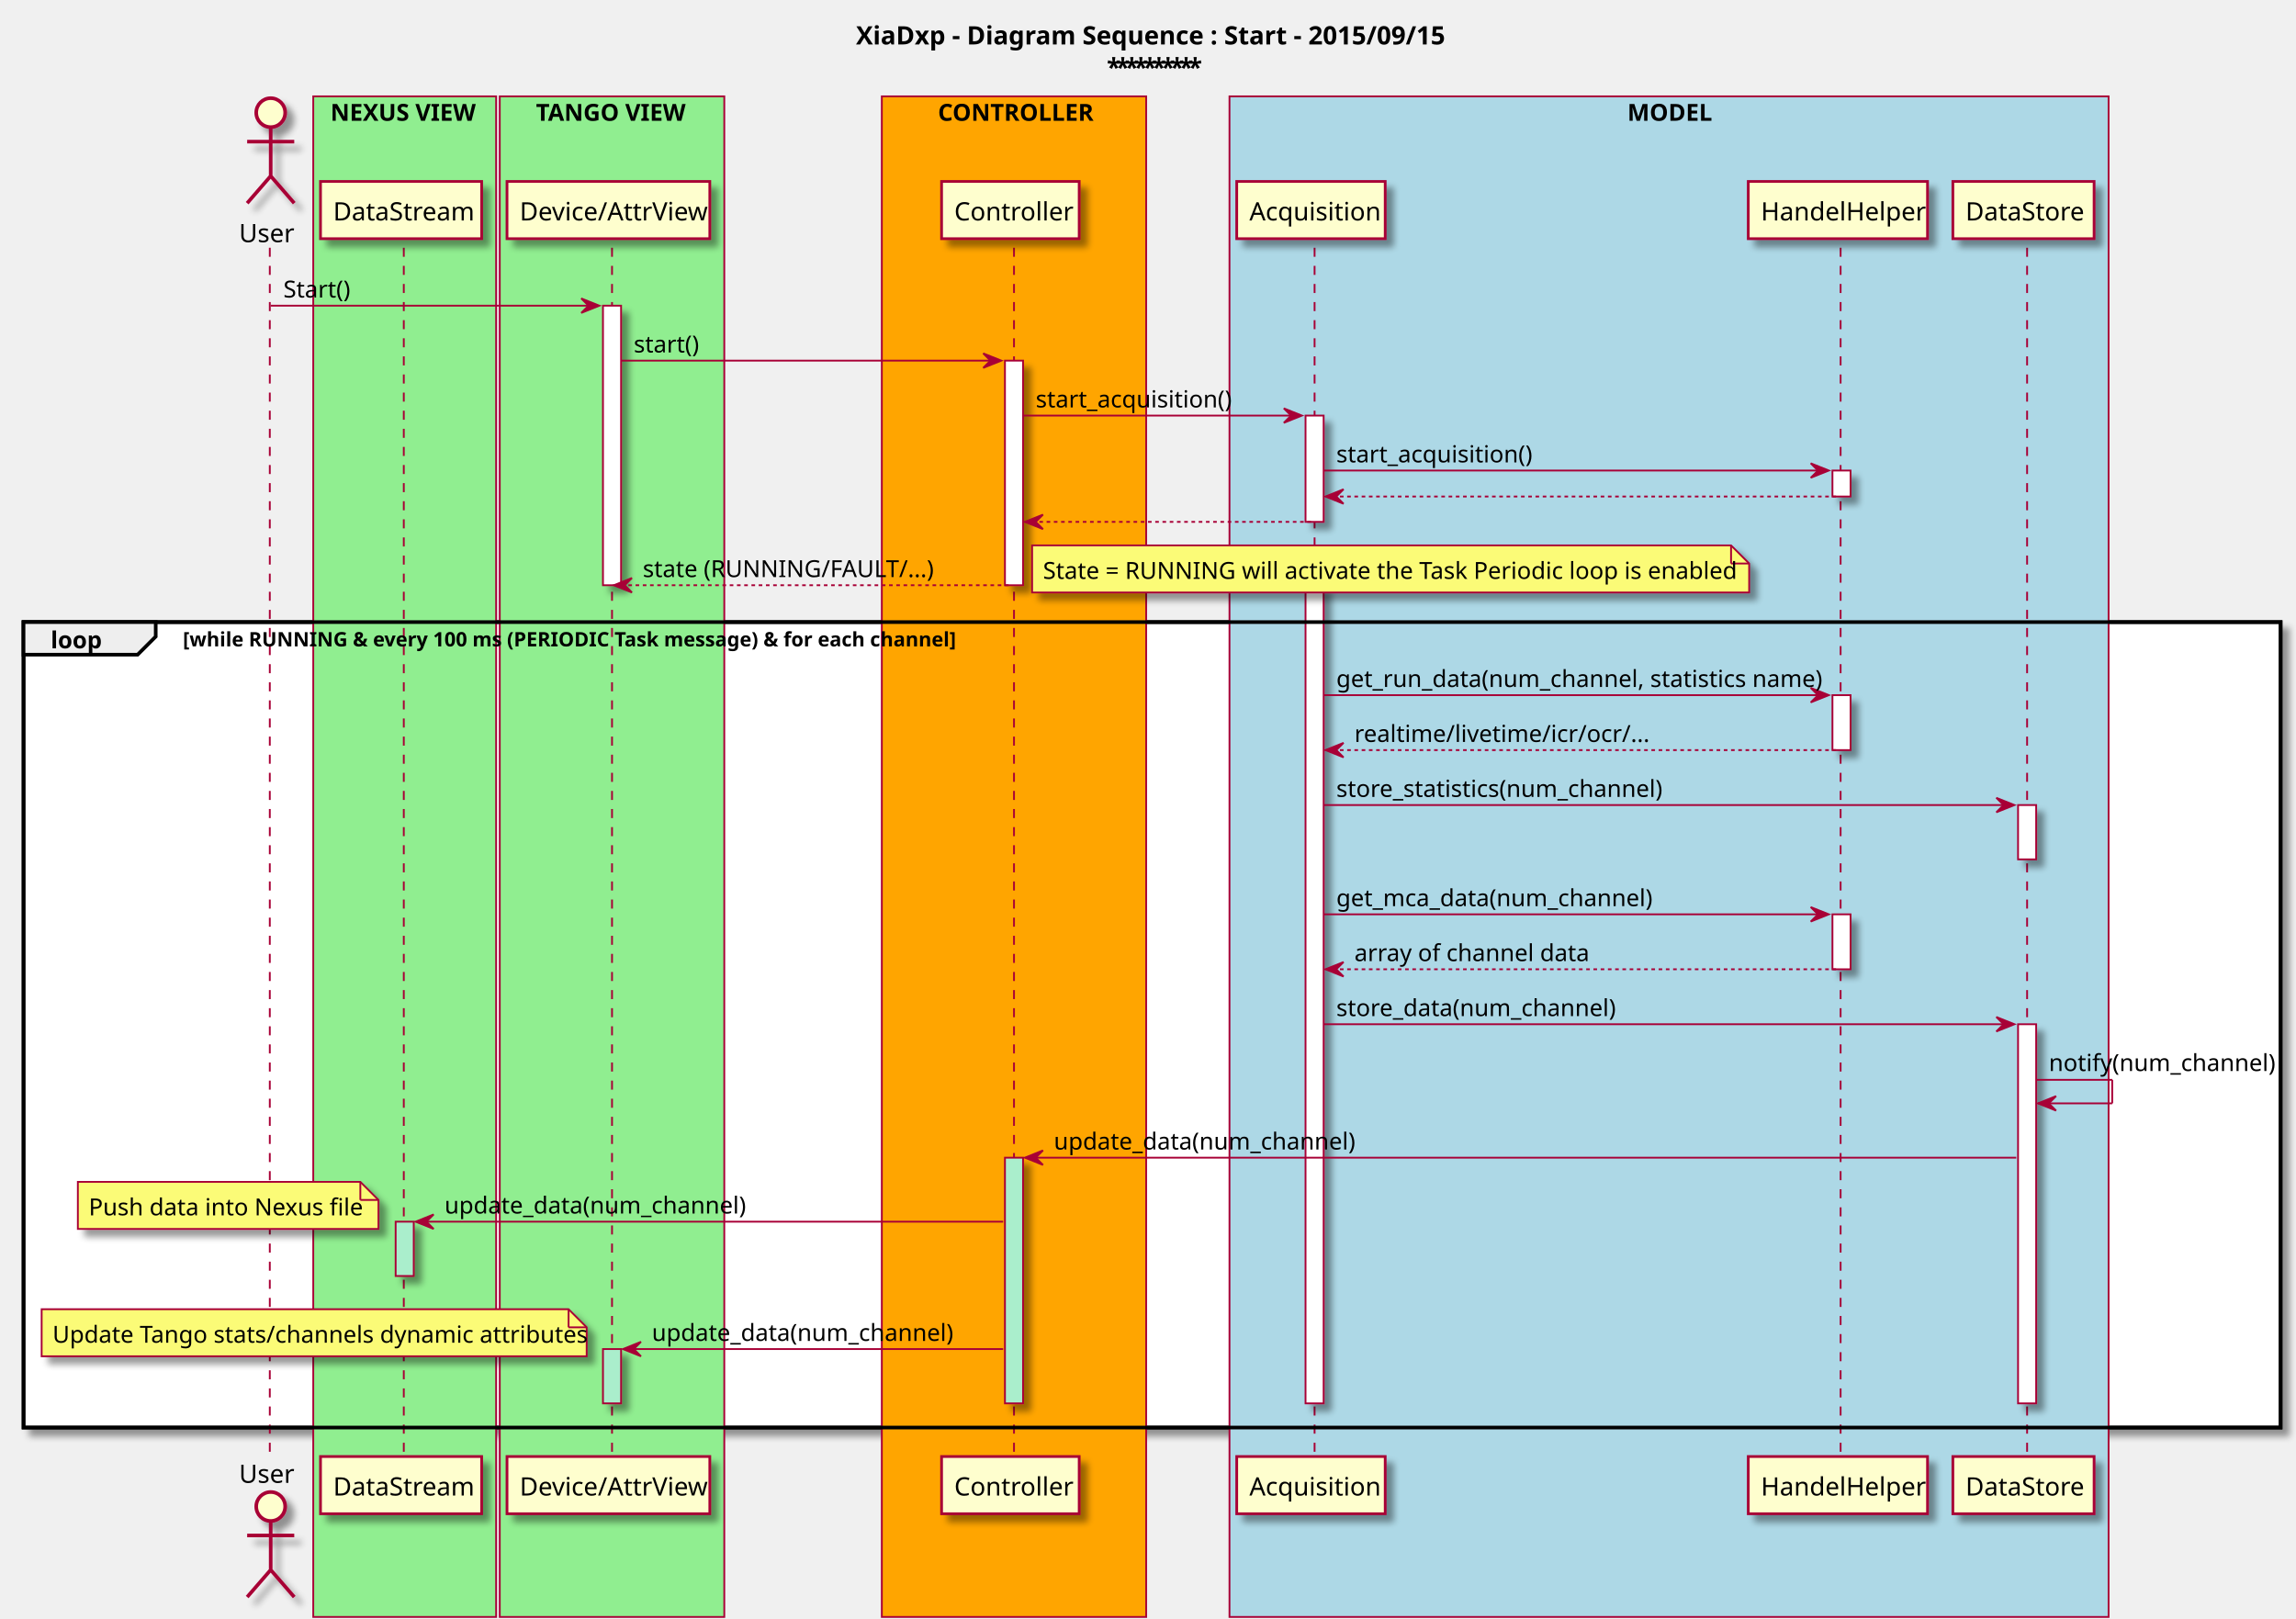
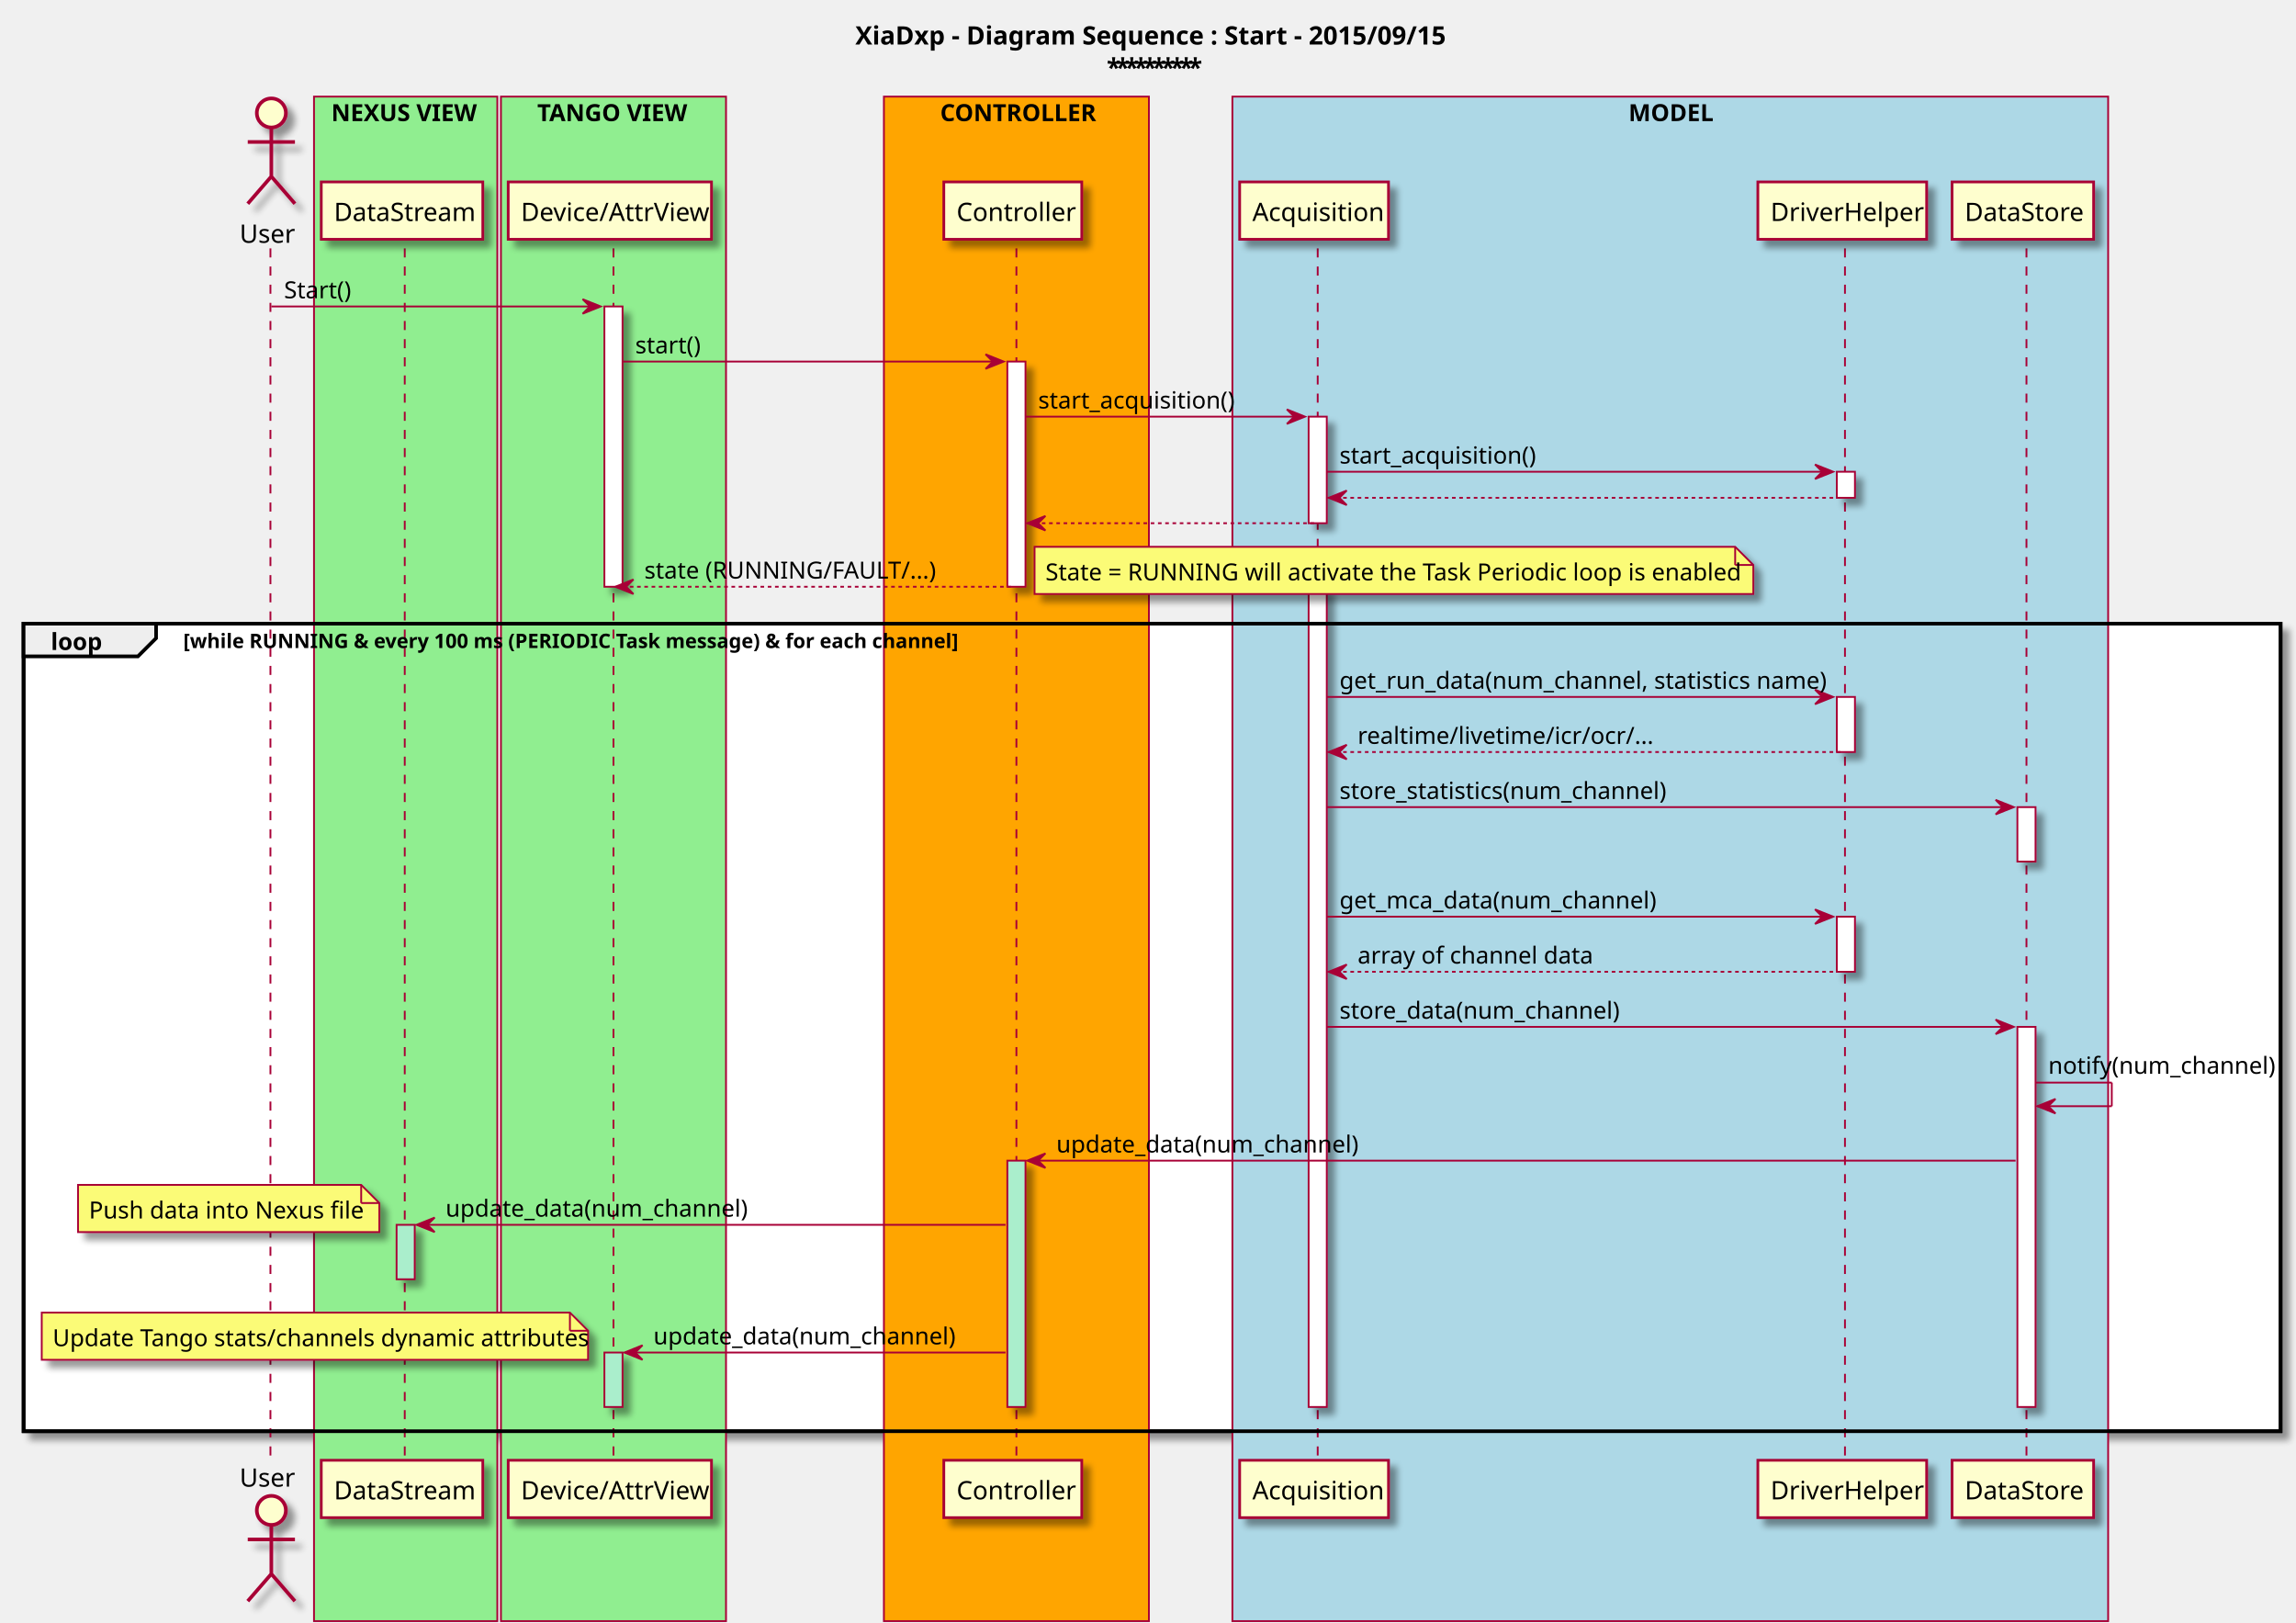
- <svg xmlns="http://www.w3.org/2000/svg" height="894pt" style="width:1268px;height:894px;" version="1.1" viewBox="0 0 1268 894" width="1268pt">
+ <svg xmlns="http://www.w3.org/2000/svg" height="894pt" style="width:1265px;height:894px;" version="1.1" viewBox="0 0 1265 894" width="1265pt">
  <defs>
    <filter height="300%" id="f1" width="300%" x="-1" y="-1">
      <feGaussianBlur result="blurOut" stdDeviation="2.0" />
      <feColorMatrix in="blurOut" result="blurOut2" type="matrix" values="0 0 0 0 0 0 0 0 0 0 0 0 0 0 0 0 0 0 .4 0" />
      <feOffset dx="4.0" dy="4.0" in="blurOut2" result="blurOut3" />
      <feBlend in="SourceGraphic" in2="blurOut3" mode="normal" />
    </filter>
  </defs>
  <g>
-     <text fill="#000000" font-family="sans-serif" font-size="14" font-weight="bold" lengthAdjust="spacingAndGlyphs" textLength="327" x="472.75" y="24.533">XiaDxp - Diagram Sequence  : Start - 2015/09/15</text>
-     <text fill="#000000" font-family="sans-serif" font-size="14" font-weight="bold" lengthAdjust="spacingAndGlyphs" textLength="5" x="611.25" y="42.143">*</text>
-     <text fill="#000000" font-family="sans-serif" font-size="14" font-weight="bold" lengthAdjust="spacingAndGlyphs" textLength="5" x="616.25" y="42.143">*</text>
-     <text fill="#000000" font-family="sans-serif" font-size="14" font-weight="bold" lengthAdjust="spacingAndGlyphs" textLength="5" x="621.25" y="42.143">*</text>
-     <text fill="#000000" font-family="sans-serif" font-size="14" font-weight="bold" lengthAdjust="spacingAndGlyphs" textLength="5" x="626.25" y="42.143">*</text>
-     <text fill="#000000" font-family="sans-serif" font-size="14" font-weight="bold" lengthAdjust="spacingAndGlyphs" textLength="5" x="631.25" y="42.143">*</text>
-     <text fill="#000000" font-family="sans-serif" font-size="14" font-weight="bold" lengthAdjust="spacingAndGlyphs" textLength="5" x="636.25" y="42.143">*</text>
-     <text fill="#000000" font-family="sans-serif" font-size="14" font-weight="bold" lengthAdjust="spacingAndGlyphs" textLength="5" x="641.25" y="42.143">*</text>
-     <text fill="#000000" font-family="sans-serif" font-size="14" font-weight="bold" lengthAdjust="spacingAndGlyphs" textLength="5" x="646.25" y="42.143">*</text>
-     <text fill="#000000" font-family="sans-serif" font-size="14" font-weight="bold" lengthAdjust="spacingAndGlyphs" textLength="5" x="651.25" y="42.143">*</text>
-     <text fill="#000000" font-family="sans-serif" font-size="14" font-weight="bold" lengthAdjust="spacingAndGlyphs" textLength="5" x="656.25" y="42.143">*</text>
+     <text fill="#000000" font-family="sans-serif" font-size="14" font-weight="bold" lengthAdjust="spacingAndGlyphs" textLength="327" x="471.25" y="24.533">XiaDxp - Diagram Sequence  : Start - 2015/09/15</text>
+     <text fill="#000000" font-family="sans-serif" font-size="14" font-weight="bold" lengthAdjust="spacingAndGlyphs" textLength="5" x="609.75" y="42.143">*</text>
+     <text fill="#000000" font-family="sans-serif" font-size="14" font-weight="bold" lengthAdjust="spacingAndGlyphs" textLength="5" x="614.75" y="42.143">*</text>
+     <text fill="#000000" font-family="sans-serif" font-size="14" font-weight="bold" lengthAdjust="spacingAndGlyphs" textLength="5" x="619.75" y="42.143">*</text>
+     <text fill="#000000" font-family="sans-serif" font-size="14" font-weight="bold" lengthAdjust="spacingAndGlyphs" textLength="5" x="624.75" y="42.143">*</text>
+     <text fill="#000000" font-family="sans-serif" font-size="14" font-weight="bold" lengthAdjust="spacingAndGlyphs" textLength="5" x="629.75" y="42.143">*</text>
+     <text fill="#000000" font-family="sans-serif" font-size="14" font-weight="bold" lengthAdjust="spacingAndGlyphs" textLength="5" x="634.75" y="42.143">*</text>
+     <text fill="#000000" font-family="sans-serif" font-size="14" font-weight="bold" lengthAdjust="spacingAndGlyphs" textLength="5" x="639.75" y="42.143">*</text>
+     <text fill="#000000" font-family="sans-serif" font-size="14" font-weight="bold" lengthAdjust="spacingAndGlyphs" textLength="5" x="644.75" y="42.143">*</text>
+     <text fill="#000000" font-family="sans-serif" font-size="14" font-weight="bold" lengthAdjust="spacingAndGlyphs" textLength="5" x="649.75" y="42.143">*</text>
+     <text fill="#000000" font-family="sans-serif" font-size="14" font-weight="bold" lengthAdjust="spacingAndGlyphs" textLength="5" x="654.75" y="42.143">*</text>
    <rect fill="#AAEECC" filter="url(#f1)" height="30" style="stroke: #A80036; stroke-width: 1.0;" width="10" x="218.5" y="674.75" />
    <rect fill="#FFFFFF" filter="url(#f1)" height="154.406" style="stroke: #A80036; stroke-width: 1.0;" width="10" x="333" y="168.828" />
    <rect fill="#AAEECC" filter="url(#f1)" height="30" style="stroke: #A80036; stroke-width: 1.0;" width="10" x="333" y="745.102" />
    <rect fill="#FFFFFF" filter="url(#f1)" height="124.055" style="stroke: #A80036; stroke-width: 1.0;" width="10" x="555" y="199.18" />
    <rect fill="#AAEECC" filter="url(#f1)" height="135.703" style="stroke: #A80036; stroke-width: 1.0;" width="10" x="555" y="639.398" />
    <rect fill="#FFFFFF" filter="url(#f1)" height="58.703" style="stroke: #A80036; stroke-width: 1.0;" width="10" x="721" y="229.531" />
    <rect fill="#FFFFFF" filter="url(#f1)" height="451.867" style="stroke: #A80036; stroke-width: 1.0;" width="10" x="721" y="323.234" />
    <rect fill="#FFFFFF" filter="url(#f1)" height="14.352" style="stroke: #A80036; stroke-width: 1.0;" width="10" x="1012" y="259.883" />
    <rect fill="#FFFFFF" filter="url(#f1)" height="30.352" style="stroke: #A80036; stroke-width: 1.0;" width="10" x="1012" y="383.938" />
    <rect fill="#FFFFFF" filter="url(#f1)" height="30.352" style="stroke: #A80036; stroke-width: 1.0;" width="10" x="1012" y="504.992" />
-     <rect fill="#FFFFFF" filter="url(#f1)" height="30" style="stroke: #A80036; stroke-width: 1.0;" width="10" x="1114.5" y="444.641" />
-     <rect fill="#FFFFFF" filter="url(#f1)" height="209.406" style="stroke: #A80036; stroke-width: 1.0;" width="10" x="1114.5" y="565.695" />
-     <rect fill="#FFFFFF" filter="url(#f1)" height="444.867" style="stroke: #000000; stroke-width: 2.0;" width="1246.5" x="13" y="343.586" />
+     <rect fill="#FFFFFF" filter="url(#f1)" height="30" style="stroke: #A80036; stroke-width: 1.0;" width="10" x="1111.5" y="444.641" />
+     <rect fill="#FFFFFF" filter="url(#f1)" height="209.406" style="stroke: #A80036; stroke-width: 1.0;" width="10" x="1111.5" y="565.695" />
+     <rect fill="#FFFFFF" filter="url(#f1)" height="444.867" style="stroke: #000000; stroke-width: 2.0;" width="1243.5" x="13" y="343.586" />
    <rect fill="#90EE90" height="839.844" style="stroke: #A80036; stroke-width: 1.0;" width="101" x="173" y="53.219" />
    <text fill="#000000" font-family="sans-serif" font-size="13" font-weight="bold" lengthAdjust="spacingAndGlyphs" textLength="82" x="182.5" y="66.714">NEXUS VIEW</text>
    <rect fill="#90EE90" height="839.844" style="stroke: #A80036; stroke-width: 1.0;" width="124" x="276" y="53.219" />
    <text fill="#000000" font-family="sans-serif" font-size="13" font-weight="bold" lengthAdjust="spacingAndGlyphs" textLength="84" x="296" y="66.714">TANGO VIEW</text>
    <rect fill="#FFA500" height="839.844" style="stroke: #A80036; stroke-width: 1.0;" width="146" x="487" y="53.219" />
    <text fill="#000000" font-family="sans-serif" font-size="13" font-weight="bold" lengthAdjust="spacingAndGlyphs" textLength="88" x="518" y="66.714">CONTROLLER</text>
-     <rect fill="#ADD8E6" height="839.844" style="stroke: #A80036; stroke-width: 1.0;" width="485.5" x="679" y="53.219" />
-     <text fill="#000000" font-family="sans-serif" font-size="13" font-weight="bold" lengthAdjust="spacingAndGlyphs" textLength="46" x="898.75" y="66.714">MODEL</text>
+     <rect fill="#ADD8E6" height="839.844" style="stroke: #A80036; stroke-width: 1.0;" width="482.5" x="679" y="53.219" />
+     <text fill="#000000" font-family="sans-serif" font-size="13" font-weight="bold" lengthAdjust="spacingAndGlyphs" textLength="46" x="897.25" y="66.714">MODEL</text>
    <line style="stroke: #A80036; stroke-width: 1.0; stroke-dasharray: 5.0,5.0;" x1="149" x2="149" y1="136.828" y2="805.453" />
    <line style="stroke: #A80036; stroke-width: 1.0; stroke-dasharray: 5.0,5.0;" x1="223" x2="223" y1="136.828" y2="805.453" />
    <line style="stroke: #A80036; stroke-width: 1.0; stroke-dasharray: 5.0,5.0;" x1="338" x2="338" y1="136.828" y2="805.453" />
    <line style="stroke: #A80036; stroke-width: 1.0; stroke-dasharray: 5.0,5.0;" x1="560" x2="560" y1="136.828" y2="805.453" />
    <line style="stroke: #A80036; stroke-width: 1.0; stroke-dasharray: 5.0,5.0;" x1="726" x2="726" y1="136.828" y2="805.453" />
    <line style="stroke: #A80036; stroke-width: 1.0; stroke-dasharray: 5.0,5.0;" x1="1016.5" x2="1016.5" y1="136.828" y2="805.453" />
-     <line style="stroke: #A80036; stroke-width: 1.0; stroke-dasharray: 5.0,5.0;" x1="1119.5" x2="1119.5" y1="136.828" y2="805.453" />
+     <line style="stroke: #A80036; stroke-width: 1.0; stroke-dasharray: 5.0,5.0;" x1="1116.5" x2="1116.5" y1="136.828" y2="805.453" />
    <text fill="#000000" font-family="sans-serif" font-size="14" lengthAdjust="spacingAndGlyphs" textLength="29" x="132" y="133.752">User</text>
    <ellipse cx="149.5" cy="62.219" fill="#FEFECE" filter="url(#f1)" rx="8" ry="8" style="stroke: #A80036; stroke-width: 2.0;" />
    <path d="M149.5,70.219 L149.5,97.219 M136.5,78.219 L162.5,78.219 M149.5,97.219 L136.5,112.219 M149.5,97.219 L162.5,112.219 " fill="#FEFECE" filter="url(#f1)" style="stroke: #A80036; stroke-width: 2.0;" />
    <text fill="#000000" font-family="sans-serif" font-size="14" lengthAdjust="spacingAndGlyphs" textLength="29" x="132" y="818.986">User</text>
    <ellipse cx="149.5" cy="832.062" fill="#FEFECE" filter="url(#f1)" rx="8" ry="8" style="stroke: #A80036; stroke-width: 2.0;" />
    <path d="M149.5,840.062 L149.5,867.062 M136.5,848.062 L162.5,848.062 M149.5,867.062 L136.5,882.062 M149.5,867.062 L162.5,882.062 " fill="#FEFECE" filter="url(#f1)" style="stroke: #A80036; stroke-width: 2.0;" />
    <rect fill="#FEFECE" filter="url(#f1)" height="31.609" style="stroke: #A80036; stroke-width: 1.5;" width="89" x="177" y="100.219" />
    <text fill="#000000" font-family="sans-serif" font-size="14" lengthAdjust="spacingAndGlyphs" textLength="75" x="184" y="121.752">DataStream</text>
    <rect fill="#FEFECE" filter="url(#f1)" height="31.609" style="stroke: #A80036; stroke-width: 1.5;" width="89" x="177" y="804.453" />
    <text fill="#000000" font-family="sans-serif" font-size="14" lengthAdjust="spacingAndGlyphs" textLength="75" x="184" y="825.986">DataStream</text>
    <rect fill="#FEFECE" filter="url(#f1)" height="31.609" style="stroke: #A80036; stroke-width: 1.5;" width="112" x="280" y="100.219" />
    <text fill="#000000" font-family="sans-serif" font-size="14" lengthAdjust="spacingAndGlyphs" textLength="98" x="287" y="121.752">Device/AttrView</text>
    <rect fill="#FEFECE" filter="url(#f1)" height="31.609" style="stroke: #A80036; stroke-width: 1.5;" width="112" x="280" y="804.453" />
    <text fill="#000000" font-family="sans-serif" font-size="14" lengthAdjust="spacingAndGlyphs" textLength="98" x="287" y="825.986">Device/AttrView</text>
    <rect fill="#FEFECE" filter="url(#f1)" height="31.609" style="stroke: #A80036; stroke-width: 1.5;" width="76" x="520" y="100.219" />
    <text fill="#000000" font-family="sans-serif" font-size="14" lengthAdjust="spacingAndGlyphs" textLength="62" x="527" y="121.752">Controller</text>
    <rect fill="#FEFECE" filter="url(#f1)" height="31.609" style="stroke: #A80036; stroke-width: 1.5;" width="76" x="520" y="804.453" />
    <text fill="#000000" font-family="sans-serif" font-size="14" lengthAdjust="spacingAndGlyphs" textLength="62" x="527" y="825.986">Controller</text>
    <rect fill="#FEFECE" filter="url(#f1)" height="31.609" style="stroke: #A80036; stroke-width: 1.5;" width="82" x="683" y="100.219" />
    <text fill="#000000" font-family="sans-serif" font-size="14" lengthAdjust="spacingAndGlyphs" textLength="68" x="690" y="121.752">Acquisition</text>
    <rect fill="#FEFECE" filter="url(#f1)" height="31.609" style="stroke: #A80036; stroke-width: 1.5;" width="82" x="683" y="804.453" />
    <text fill="#000000" font-family="sans-serif" font-size="14" lengthAdjust="spacingAndGlyphs" textLength="68" x="690" y="825.986">Acquisition</text>
-     <rect fill="#FEFECE" filter="url(#f1)" height="31.609" style="stroke: #A80036; stroke-width: 1.5;" width="99" x="965.5" y="100.219" />
-     <text fill="#000000" font-family="sans-serif" font-size="14" lengthAdjust="spacingAndGlyphs" textLength="85" x="972.5" y="121.752">HandelHelper</text>
-     <rect fill="#FEFECE" filter="url(#f1)" height="31.609" style="stroke: #A80036; stroke-width: 1.5;" width="99" x="965.5" y="804.453" />
-     <text fill="#000000" font-family="sans-serif" font-size="14" lengthAdjust="spacingAndGlyphs" textLength="85" x="972.5" y="825.986">HandelHelper</text>
-     <rect fill="#FEFECE" filter="url(#f1)" height="31.609" style="stroke: #A80036; stroke-width: 1.5;" width="78" x="1078.5" y="100.219" />
-     <text fill="#000000" font-family="sans-serif" font-size="14" lengthAdjust="spacingAndGlyphs" textLength="64" x="1085.5" y="121.752">DataStore</text>
-     <rect fill="#FEFECE" filter="url(#f1)" height="31.609" style="stroke: #A80036; stroke-width: 1.5;" width="78" x="1078.5" y="804.453" />
-     <text fill="#000000" font-family="sans-serif" font-size="14" lengthAdjust="spacingAndGlyphs" textLength="64" x="1085.5" y="825.986">DataStore</text>
+     <rect fill="#FEFECE" filter="url(#f1)" height="31.609" style="stroke: #A80036; stroke-width: 1.5;" width="93" x="968.5" y="100.219" />
+     <text fill="#000000" font-family="sans-serif" font-size="14" lengthAdjust="spacingAndGlyphs" textLength="79" x="975.5" y="121.752">DriverHelper</text>
+     <rect fill="#FEFECE" filter="url(#f1)" height="31.609" style="stroke: #A80036; stroke-width: 1.5;" width="93" x="968.5" y="804.453" />
+     <text fill="#000000" font-family="sans-serif" font-size="14" lengthAdjust="spacingAndGlyphs" textLength="79" x="975.5" y="825.986">DriverHelper</text>
+     <rect fill="#FEFECE" filter="url(#f1)" height="31.609" style="stroke: #A80036; stroke-width: 1.5;" width="78" x="1075.5" y="100.219" />
+     <text fill="#000000" font-family="sans-serif" font-size="14" lengthAdjust="spacingAndGlyphs" textLength="64" x="1082.5" y="121.752">DataStore</text>
+     <rect fill="#FEFECE" filter="url(#f1)" height="31.609" style="stroke: #A80036; stroke-width: 1.5;" width="78" x="1075.5" y="804.453" />
+     <text fill="#000000" font-family="sans-serif" font-size="14" lengthAdjust="spacingAndGlyphs" textLength="64" x="1082.5" y="825.986">DataStore</text>
    <rect fill="#AAEECC" filter="url(#f1)" height="30" style="stroke: #A80036; stroke-width: 1.0;" width="10" x="218.5" y="674.75" />
    <rect fill="#FFFFFF" filter="url(#f1)" height="154.406" style="stroke: #A80036; stroke-width: 1.0;" width="10" x="333" y="168.828" />
    <rect fill="#AAEECC" filter="url(#f1)" height="30" style="stroke: #A80036; stroke-width: 1.0;" width="10" x="333" y="745.102" />
    <rect fill="#FFFFFF" filter="url(#f1)" height="124.055" style="stroke: #A80036; stroke-width: 1.0;" width="10" x="555" y="199.18" />
    <rect fill="#AAEECC" filter="url(#f1)" height="135.703" style="stroke: #A80036; stroke-width: 1.0;" width="10" x="555" y="639.398" />
    <rect fill="#FFFFFF" filter="url(#f1)" height="58.703" style="stroke: #A80036; stroke-width: 1.0;" width="10" x="721" y="229.531" />
    <rect fill="#FFFFFF" filter="url(#f1)" height="451.867" style="stroke: #A80036; stroke-width: 1.0;" width="10" x="721" y="323.234" />
    <rect fill="#FFFFFF" filter="url(#f1)" height="14.352" style="stroke: #A80036; stroke-width: 1.0;" width="10" x="1012" y="259.883" />
    <rect fill="#FFFFFF" filter="url(#f1)" height="30.352" style="stroke: #A80036; stroke-width: 1.0;" width="10" x="1012" y="383.938" />
    <rect fill="#FFFFFF" filter="url(#f1)" height="30.352" style="stroke: #A80036; stroke-width: 1.0;" width="10" x="1012" y="504.992" />
-     <rect fill="#FFFFFF" filter="url(#f1)" height="30" style="stroke: #A80036; stroke-width: 1.0;" width="10" x="1114.5" y="444.641" />
-     <rect fill="#FFFFFF" filter="url(#f1)" height="209.406" style="stroke: #A80036; stroke-width: 1.0;" width="10" x="1114.5" y="565.695" />
+     <rect fill="#FFFFFF" filter="url(#f1)" height="30" style="stroke: #A80036; stroke-width: 1.0;" width="10" x="1111.5" y="444.641" />
+     <rect fill="#FFFFFF" filter="url(#f1)" height="209.406" style="stroke: #A80036; stroke-width: 1.0;" width="10" x="1111.5" y="565.695" />
    <polygon fill="#A80036" points="321,164.828,331,168.828,321,172.828,325,168.828" style="stroke: #A80036; stroke-width: 1.0;" />
    <line style="stroke: #A80036; stroke-width: 1.0;" x1="149.5" x2="327" y1="168.828" y2="168.828" />
    <text fill="#000000" font-family="sans-serif" font-size="13" lengthAdjust="spacingAndGlyphs" textLength="36" x="156.5" y="164.323">Start()</text>
    <polygon fill="#A80036" points="543,195.18,553,199.18,543,203.18,547,199.18" style="stroke: #A80036; stroke-width: 1.0;" />
    <line style="stroke: #A80036; stroke-width: 1.0;" x1="343" x2="549" y1="199.18" y2="199.18" />
    <text fill="#000000" font-family="sans-serif" font-size="13" lengthAdjust="spacingAndGlyphs" textLength="34" x="350" y="194.675">start()</text>
    <polygon fill="#A80036" points="709,225.531,719,229.531,709,233.531,713,229.531" style="stroke: #A80036; stroke-width: 1.0;" />
    <line style="stroke: #A80036; stroke-width: 1.0;" x1="565" x2="715" y1="229.531" y2="229.531" />
    <text fill="#000000" font-family="sans-serif" font-size="13" lengthAdjust="spacingAndGlyphs" textLength="103" x="572" y="225.026">start_acquisition()</text>
    <polygon fill="#A80036" points="1000,255.883,1010,259.883,1000,263.883,1004,259.883" style="stroke: #A80036; stroke-width: 1.0;" />
    <line style="stroke: #A80036; stroke-width: 1.0;" x1="731" x2="1006" y1="259.883" y2="259.883" />
    <text fill="#000000" font-family="sans-serif" font-size="13" lengthAdjust="spacingAndGlyphs" textLength="103" x="738" y="255.378">start_acquisition()</text>
    <polygon fill="#A80036" points="742,270.234,732,274.234,742,278.234,738,274.234" style="stroke: #A80036; stroke-width: 1.0;" />
    <line style="stroke: #A80036; stroke-width: 1.0; stroke-dasharray: 2.0,2.0;" x1="736" x2="1016" y1="274.234" y2="274.234" />
    <polygon fill="#A80036" points="576,284.234,566,288.234,576,292.234,572,288.234" style="stroke: #A80036; stroke-width: 1.0;" />
    <line style="stroke: #A80036; stroke-width: 1.0; stroke-dasharray: 2.0,2.0;" x1="570" x2="725" y1="288.234" y2="288.234" />
    <polygon fill="#A80036" points="349,319.234,339,323.234,349,327.234,345,323.234" style="stroke: #A80036; stroke-width: 1.0;" />
    <line style="stroke: #A80036; stroke-width: 1.0; stroke-dasharray: 2.0,2.0;" x1="343" x2="559" y1="323.234" y2="323.234" />
    <text fill="#000000" font-family="sans-serif" font-size="13" lengthAdjust="spacingAndGlyphs" textLength="159" x="355" y="318.729">state (RUNNING/FAULT/...)</text>
    <polygon fill="#FBFB77" filter="url(#f1)" points="570,301.234,570,327.234,966,327.234,966,311.234,956,301.234,570,301.234" style="stroke: #A80036; stroke-width: 1.0;" />
    <line style="stroke: #A80036; stroke-width: 1.0;" x1="956" x2="956" y1="301.234" y2="311.234" />
    <line style="stroke: #A80036; stroke-width: 1.0;" x1="966" x2="956" y1="311.234" y2="311.234" />
    <text fill="#000000" font-family="sans-serif" font-size="13" lengthAdjust="spacingAndGlyphs" textLength="371" x="576" y="319.729">State = RUNNING will activate the Task Periodic loop is enabled</text>
-     <rect fill="none" height="444.867" style="stroke: #000000; stroke-width: 2.0;" width="1246.5" x="13" y="343.586" />
+     <rect fill="none" height="444.867" style="stroke: #000000; stroke-width: 2.0;" width="1243.5" x="13" y="343.586" />
    <polygon fill="#EEEEEE" points="13,343.586,86,343.586,86,351.586,76,361.586,13,361.586,13,343.586" style="stroke: #000000; stroke-width: 2.0;" />
    <text fill="#000000" font-family="sans-serif" font-size="13" font-weight="bold" lengthAdjust="spacingAndGlyphs" textLength="28" x="28" y="358.081">loop</text>
    <text fill="#000000" font-family="sans-serif" font-size="11" font-weight="bold" lengthAdjust="spacingAndGlyphs" textLength="427" x="101" y="357.005">[while  RUNNING &amp; every 100 ms (PERIODIC Task message) &amp; for each channel]</text>
    <polygon fill="#A80036" points="1000,379.938,1010,383.938,1000,387.938,1004,383.938" style="stroke: #A80036; stroke-width: 1.0;" />
    <line style="stroke: #A80036; stroke-width: 1.0;" x1="731" x2="1006" y1="383.938" y2="383.938" />
    <text fill="#000000" font-family="sans-serif" font-size="13" lengthAdjust="spacingAndGlyphs" textLength="257" x="738" y="379.433">get_run_data(num_channel, statistics name)</text>
    <polygon fill="#A80036" points="742,410.289,732,414.289,742,418.289,738,414.289" style="stroke: #A80036; stroke-width: 1.0;" />
    <line style="stroke: #A80036; stroke-width: 1.0; stroke-dasharray: 2.0,2.0;" x1="736" x2="1016" y1="414.289" y2="414.289" />
    <text fill="#000000" font-family="sans-serif" font-size="13" lengthAdjust="spacingAndGlyphs" textLength="149" x="748" y="409.784">realtime/livetime/icr/ocr/...</text>
-     <polygon fill="#A80036" points="1102.5,440.641,1112.5,444.641,1102.5,448.641,1106.5,444.641" style="stroke: #A80036; stroke-width: 1.0;" />
-     <line style="stroke: #A80036; stroke-width: 1.0;" x1="731" x2="1108.5" y1="444.641" y2="444.641" />
+     <polygon fill="#A80036" points="1099.5,440.641,1109.5,444.641,1099.5,448.641,1103.5,444.641" style="stroke: #A80036; stroke-width: 1.0;" />
+     <line style="stroke: #A80036; stroke-width: 1.0;" x1="731" x2="1105.5" y1="444.641" y2="444.641" />
    <text fill="#000000" font-family="sans-serif" font-size="13" lengthAdjust="spacingAndGlyphs" textLength="174" x="738" y="440.136">store_statistics(num_channel)</text>
    <polygon fill="#A80036" points="1000,500.992,1010,504.992,1000,508.992,1004,504.992" style="stroke: #A80036; stroke-width: 1.0;" />
    <line style="stroke: #A80036; stroke-width: 1.0;" x1="731" x2="1006" y1="504.992" y2="504.992" />
    <text fill="#000000" font-family="sans-serif" font-size="13" lengthAdjust="spacingAndGlyphs" textLength="167" x="738" y="500.487">get_mca_data(num_channel)</text>
    <polygon fill="#A80036" points="742,531.344,732,535.344,742,539.344,738,535.344" style="stroke: #A80036; stroke-width: 1.0;" />
    <line style="stroke: #A80036; stroke-width: 1.0; stroke-dasharray: 2.0,2.0;" x1="736" x2="1016" y1="535.344" y2="535.344" />
    <text fill="#000000" font-family="sans-serif" font-size="13" lengthAdjust="spacingAndGlyphs" textLength="121" x="748" y="530.839">array of channel data</text>
-     <polygon fill="#A80036" points="1102.5,561.695,1112.5,565.695,1102.5,569.695,1106.5,565.695" style="stroke: #A80036; stroke-width: 1.0;" />
-     <line style="stroke: #A80036; stroke-width: 1.0;" x1="731" x2="1108.5" y1="565.695" y2="565.695" />
+     <polygon fill="#A80036" points="1099.5,561.695,1109.5,565.695,1099.5,569.695,1103.5,565.695" style="stroke: #A80036; stroke-width: 1.0;" />
+     <line style="stroke: #A80036; stroke-width: 1.0;" x1="731" x2="1105.5" y1="565.695" y2="565.695" />
    <text fill="#000000" font-family="sans-serif" font-size="13" lengthAdjust="spacingAndGlyphs" textLength="146" x="738" y="561.19">store_data(num_channel)</text>
-     <line style="stroke: #A80036; stroke-width: 1.0;" x1="1124.5" x2="1166.5" y1="596.398" y2="596.398" />
-     <line style="stroke: #A80036; stroke-width: 1.0;" x1="1166.5" x2="1166.5" y1="596.398" y2="609.398" />
-     <line style="stroke: #A80036; stroke-width: 1.0;" x1="1125.5" x2="1166.5" y1="609.398" y2="609.398" />
-     <polygon fill="#A80036" points="1135.5,605.398,1125.5,609.398,1135.5,613.398,1131.5,609.398" style="stroke: #A80036; stroke-width: 1.0;" />
-     <text fill="#000000" font-family="sans-serif" font-size="13" lengthAdjust="spacingAndGlyphs" textLength="116" x="1131.5" y="591.542">notify(num_channel)</text>
+     <line style="stroke: #A80036; stroke-width: 1.0;" x1="1121.5" x2="1163.5" y1="596.398" y2="596.398" />
+     <line style="stroke: #A80036; stroke-width: 1.0;" x1="1163.5" x2="1163.5" y1="596.398" y2="609.398" />
+     <line style="stroke: #A80036; stroke-width: 1.0;" x1="1122.5" x2="1163.5" y1="609.398" y2="609.398" />
+     <polygon fill="#A80036" points="1132.5,605.398,1122.5,609.398,1132.5,613.398,1128.5,609.398" style="stroke: #A80036; stroke-width: 1.0;" />
+     <text fill="#000000" font-family="sans-serif" font-size="13" lengthAdjust="spacingAndGlyphs" textLength="116" x="1128.5" y="591.542">notify(num_channel)</text>
    <polygon fill="#A80036" points="576,635.398,566,639.398,576,643.398,572,639.398" style="stroke: #A80036; stroke-width: 1.0;" />
-     <line style="stroke: #A80036; stroke-width: 1.0;" x1="570" x2="1113.5" y1="639.398" y2="639.398" />
+     <line style="stroke: #A80036; stroke-width: 1.0;" x1="570" x2="1110.5" y1="639.398" y2="639.398" />
    <text fill="#000000" font-family="sans-serif" font-size="13" lengthAdjust="spacingAndGlyphs" textLength="156" x="582" y="634.894">update_data(num_channel)</text>
    <polygon fill="#A80036" points="239.5,670.75,229.5,674.75,239.5,678.75,235.5,674.75" style="stroke: #A80036; stroke-width: 1.0;" />
    <line style="stroke: #A80036; stroke-width: 1.0;" x1="233.5" x2="554" y1="674.75" y2="674.75" />
    <text fill="#000000" font-family="sans-serif" font-size="13" lengthAdjust="spacingAndGlyphs" textLength="156" x="245.5" y="670.245">update_data(num_channel)</text>
    <polygon fill="#FBFB77" filter="url(#f1)" points="43,652.75,43,678.75,209,678.75,209,662.75,199,652.75,43,652.75" style="stroke: #A80036; stroke-width: 1.0;" />
    <line style="stroke: #A80036; stroke-width: 1.0;" x1="199" x2="199" y1="652.75" y2="662.75" />
    <line style="stroke: #A80036; stroke-width: 1.0;" x1="209" x2="199" y1="662.75" y2="662.75" />
    <text fill="#000000" font-family="sans-serif" font-size="13" lengthAdjust="spacingAndGlyphs" textLength="145" x="49" y="671.245">Push data into Nexus file</text>
    <polygon fill="#A80036" points="354,741.102,344,745.102,354,749.102,350,745.102" style="stroke: #A80036; stroke-width: 1.0;" />
    <line style="stroke: #A80036; stroke-width: 1.0;" x1="348" x2="554" y1="745.102" y2="745.102" />
    <text fill="#000000" font-family="sans-serif" font-size="13" lengthAdjust="spacingAndGlyphs" textLength="156" x="360" y="740.597">update_data(num_channel)</text>
    <polygon fill="#FBFB77" filter="url(#f1)" points="23,723.102,23,749.102,324,749.102,324,733.102,314,723.102,23,723.102" style="stroke: #A80036; stroke-width: 1.0;" />
    <line style="stroke: #A80036; stroke-width: 1.0;" x1="314" x2="314" y1="723.102" y2="733.102" />
    <line style="stroke: #A80036; stroke-width: 1.0;" x1="324" x2="314" y1="733.102" y2="733.102" />
    <text fill="#000000" font-family="sans-serif" font-size="13" lengthAdjust="spacingAndGlyphs" textLength="280" x="29" y="741.597">Update Tango stats/channels dynamic attributes</text>
  </g>
</svg>
